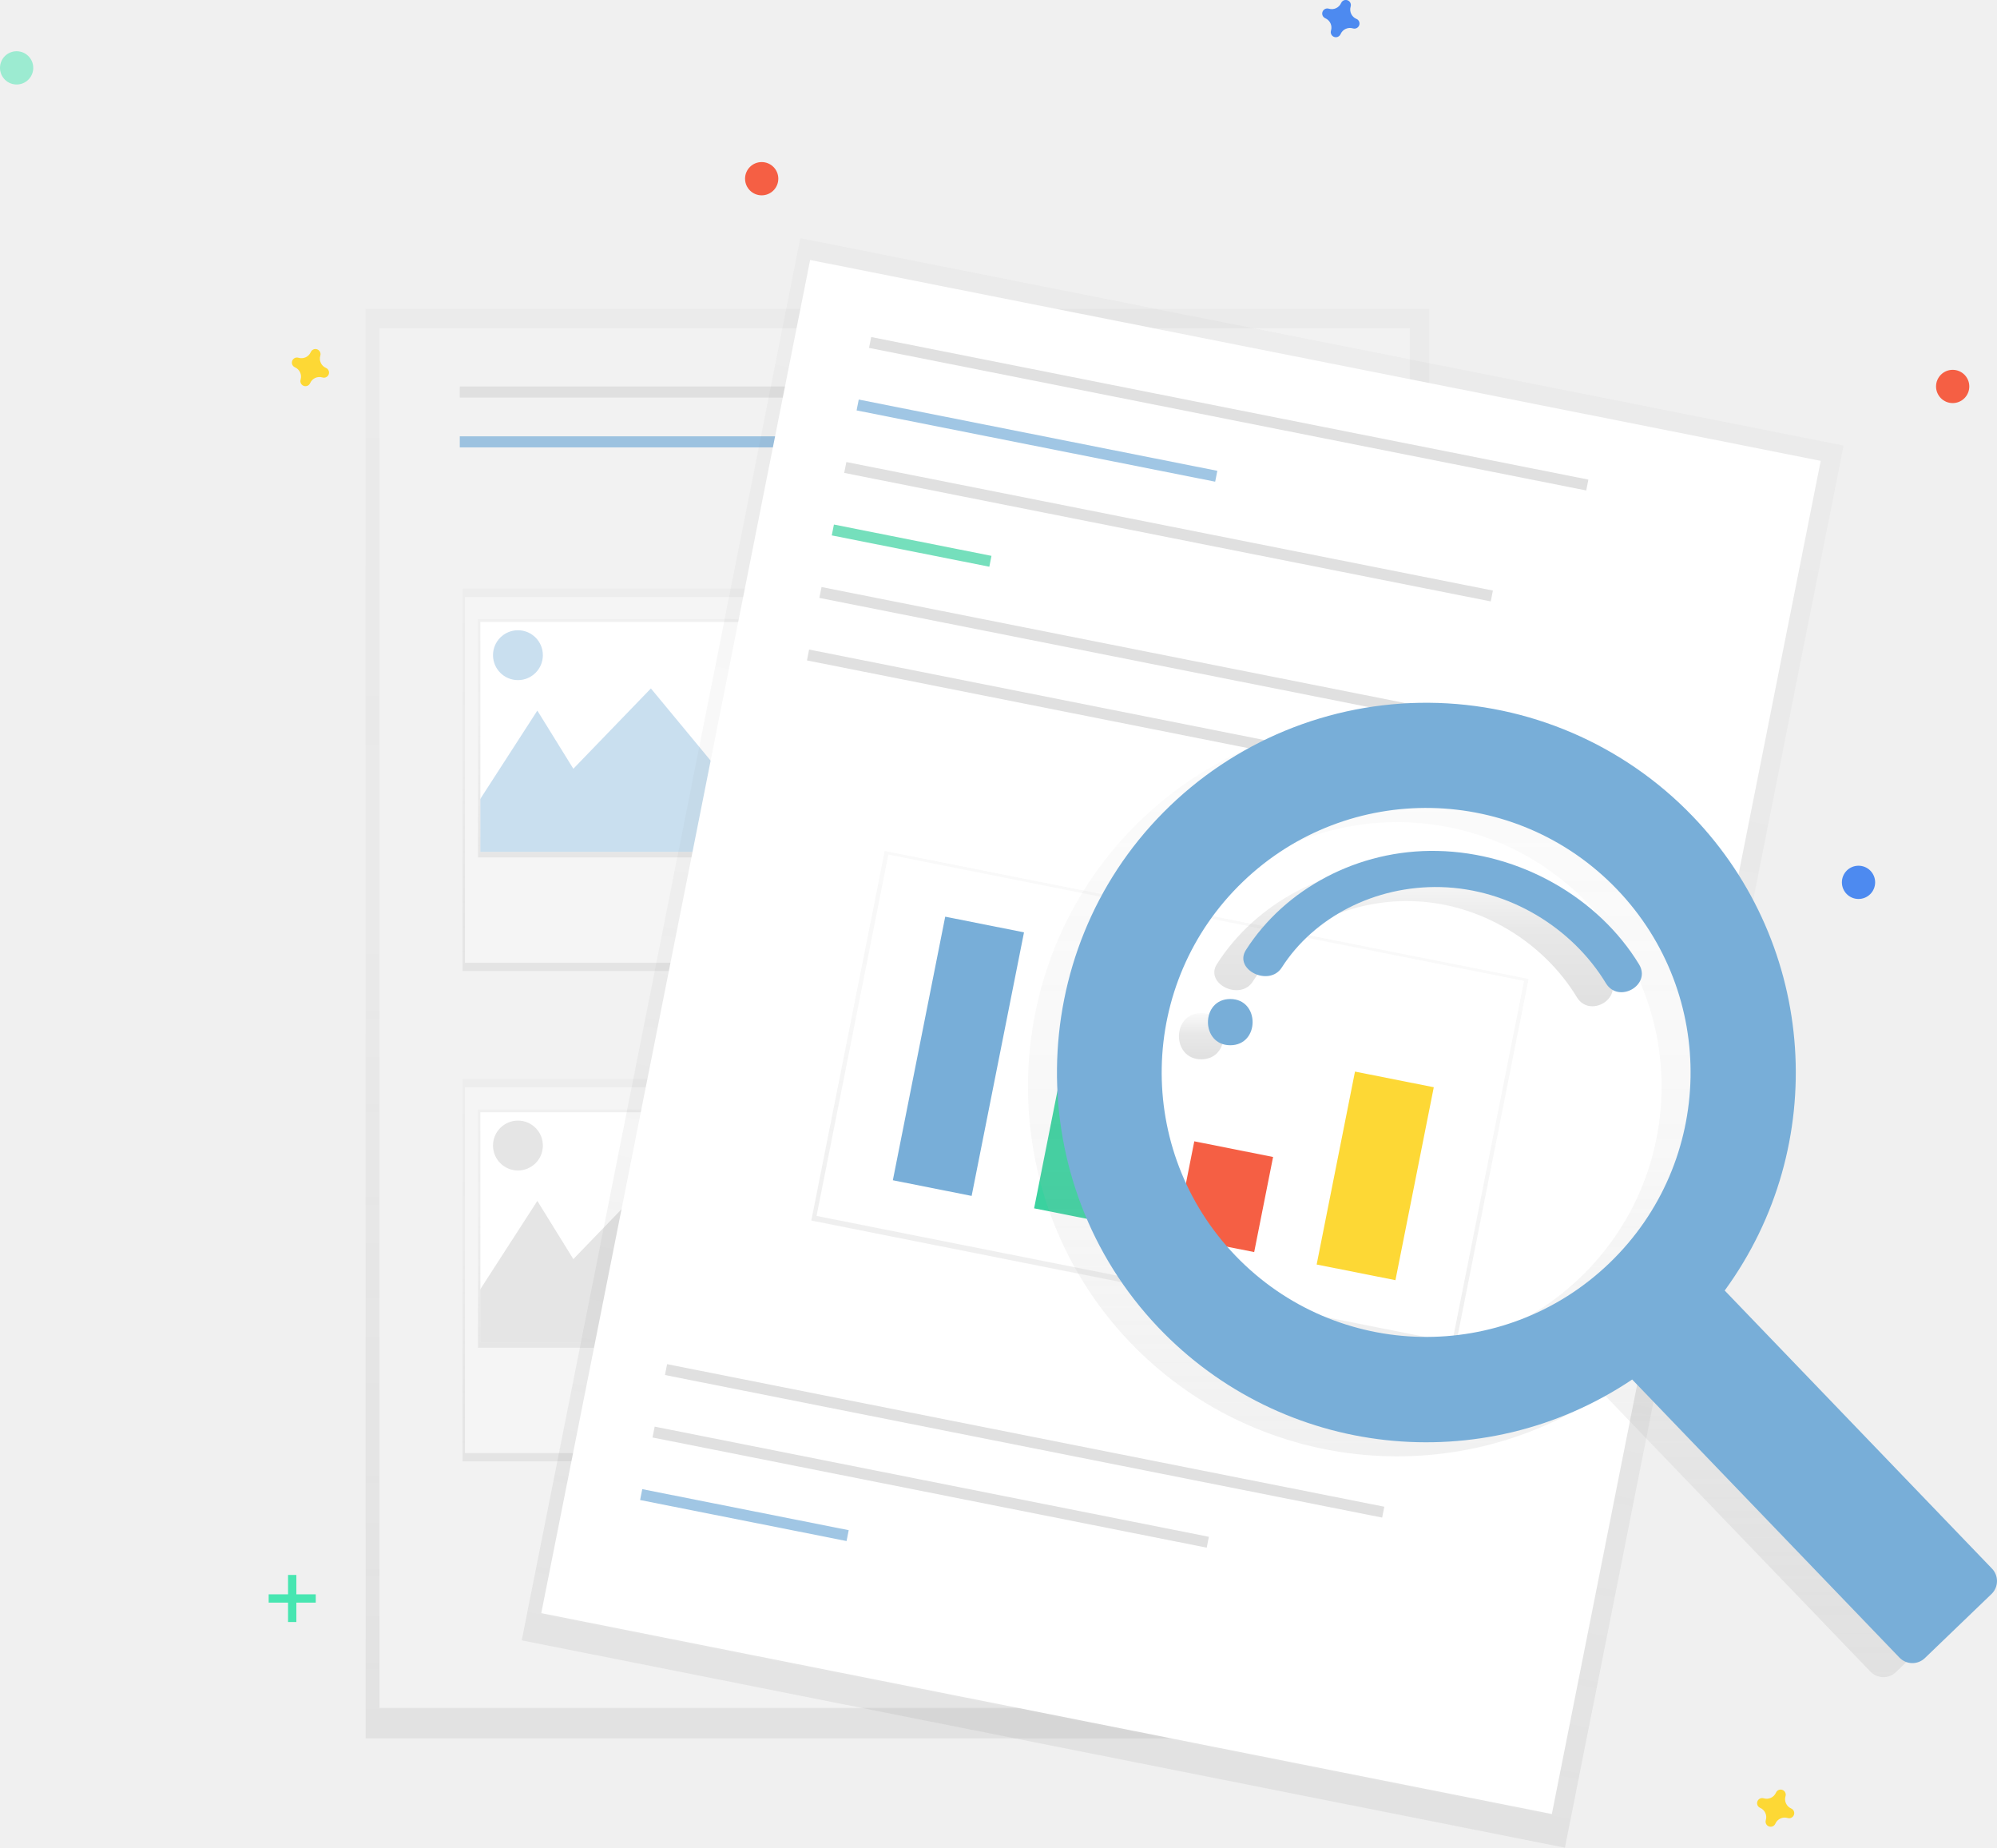
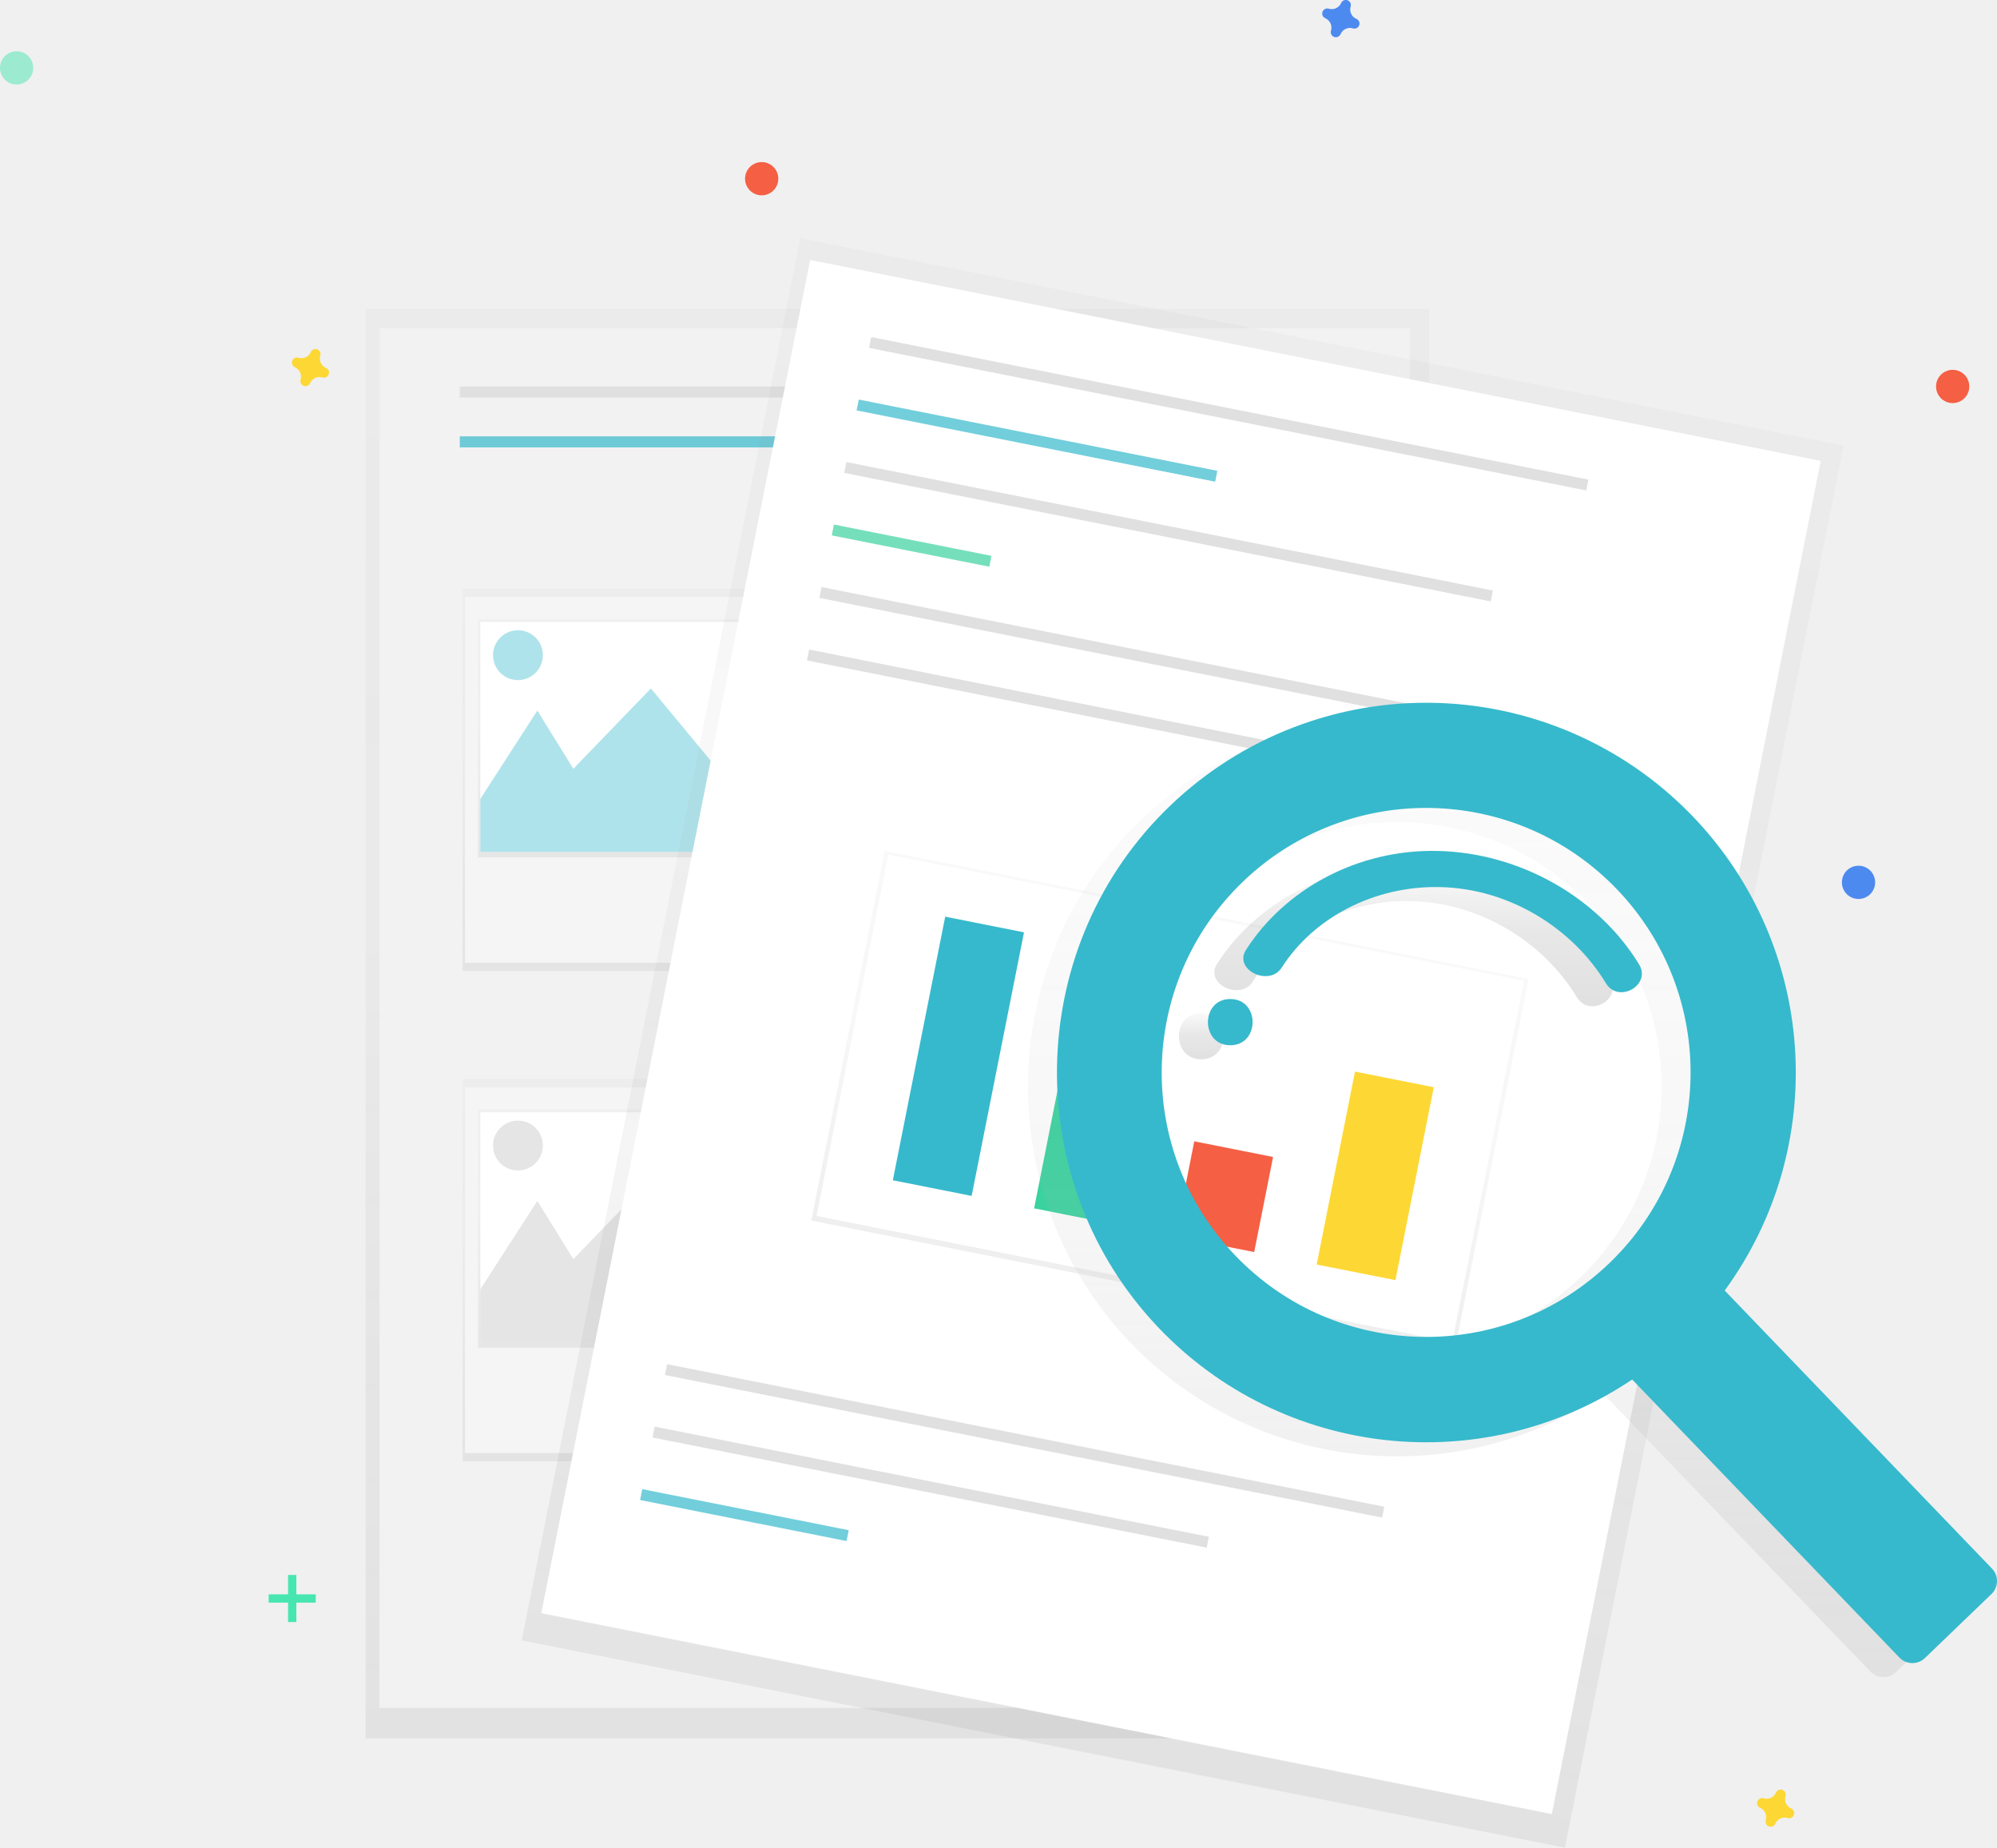
<svg xmlns="http://www.w3.org/2000/svg" xmlns:xlink="http://www.w3.org/1999/xlink" id="9a5c15f4-7944-40bc-b8da-d63b7d478a28" data-name="Layer 1" width="842" height="778.92" viewBox="0 0 842 778.92">
  <defs>
    <linearGradient id="a91ba363-77be-43f7-9cf6-91c4a3880d9c" x1="378.37" y1="732.81" x2="378.37" y2="130.21" gradientUnits="userSpaceOnUse">
      <stop offset="0" stop-color="gray" stop-opacity="0.25" />
      <stop offset="0.54" stop-color="gray" stop-opacity="0.12" />
      <stop offset="1" stop-color="gray" stop-opacity="0.1" />
    </linearGradient>
    <linearGradient id="d1e6aa0e-d79d-4f6f-afbb-c37e9ed80ff9" x1="274.44" y1="409.32" x2="274.44" y2="248.16" xlink:href="#a91ba363-77be-43f7-9cf6-91c4a3880d9c" />
    <linearGradient id="a279b039-1afd-4281-8292-ccd5c8c9b734" x1="274.44" y1="361.44" x2="274.44" y2="261.01" xlink:href="#a91ba363-77be-43f7-9cf6-91c4a3880d9c" />
    <clipPath id="42e7b1d1-2be2-47b0-aacb-a853df270819" transform="translate(-179 -60.54)">
      <rect id="cf34cfb5-9399-4bae-9cea-d47bbef6cb3a" data-name="&lt;Rectangle&gt;" x="381.54" y="322.72" width="143.79" height="96.93" fill="#fff" />
    </clipPath>
    <linearGradient id="972637f2-71db-4198-9c75-a0854a7fe249" x1="274.44" y1="616.03" x2="274.44" y2="454.87" xlink:href="#a91ba363-77be-43f7-9cf6-91c4a3880d9c" />
    <linearGradient id="6c85befd-f960-412c-83e0-663d4b13bf85" x1="274.44" y1="568.15" x2="274.44" y2="467.72" xlink:href="#a91ba363-77be-43f7-9cf6-91c4a3880d9c" />
    <clipPath id="f66b8fac-771d-49bf-85c7-4ce29a79f723" transform="translate(-179 -60.54)">
      <rect id="7439734d-5f7c-428f-88ce-e68b86a45c07" data-name="&lt;Rectangle&gt;" x="381.54" y="529.42" width="143.79" height="96.93" fill="#fff" />
    </clipPath>
    <linearGradient id="598f8edf-c762-4b18-b52d-250fc678075a" x1="688.76" y1="765.86" x2="688.76" y2="163.26" gradientTransform="translate(1142.22 -188.53) rotate(90)" xlink:href="#a91ba363-77be-43f7-9cf6-91c4a3880d9c" />
    <linearGradient id="013b841e-9a42-49b8-8a36-6db9ed002b72" x1="688.18" y1="568.49" x2="688.18" y2="409.67" gradientTransform="translate(1161.39 -164.01) rotate(90)" xlink:href="#a91ba363-77be-43f7-9cf6-91c4a3880d9c" />
    <linearGradient id="f8cab3c1-d868-48bc-b87d-cd2075ddc26a" x1="810.6" y1="767.54" x2="810.6" y2="362.71" gradientUnits="userSpaceOnUse">
      <stop offset="0" stop-color="#b3b3b3" stop-opacity="0.25" />
      <stop offset="0.54" stop-color="#b3b3b3" stop-opacity="0.1" />
      <stop offset="1" stop-color="#b3b3b3" stop-opacity="0.05" />
    </linearGradient>
    <linearGradient id="043d467e-585e-47c7-bb2c-06dd6f5be04b" x1="685.49" y1="507.08" x2="685.49" y2="487.6" gradientUnits="userSpaceOnUse">
      <stop offset="0" stop-opacity="0.12" />
      <stop offset="0.55" stop-opacity="0.09" />
      <stop offset="1" stop-opacity="0.02" />
    </linearGradient>
    <linearGradient id="be08032f-102d-431e-9b5f-1e4ebfc8159b" x1="774.99" y1="484.73" x2="774.99" y2="425.15" xlink:href="#043d467e-585e-47c7-bb2c-06dd6f5be04b" />
  </defs>
  <g opacity="0.5">
    <rect x="154.15" y="130.21" width="448.44" height="602.6" fill="url(#a91ba363-77be-43f7-9cf6-91c4a3880d9c)" />
  </g>
  <rect x="159.99" y="138.39" width="434.43" height="581.58" fill="#f2f2f2" />
  <rect x="193.86" y="162.91" width="149.48" height="4.67" fill="#e0e0e0" />
-   <rect x="193.86" y="183.93" width="149.48" height="4.67" fill="#78aed8" opacity="0.7" />
+   <rect x="193.86" y="183.93" width="149.48" height="4.67" fill="#36b9cc" opacity="0.7" />
  <rect x="365.53" y="162.91" width="149.48" height="4.67" fill="#e0e0e0" />
  <rect x="388.88" y="296.05" width="149.48" height="4.67" fill="#e0e0e0" />
  <rect x="392.39" y="308.89" width="149.48" height="4.67" fill="#e0e0e0" />
  <rect x="399.4" y="321.74" width="149.48" height="4.67" fill="#e0e0e0" />
  <rect x="388.88" y="502.75" width="149.48" height="4.67" fill="#e0e0e0" />
  <rect x="392.39" y="515.6" width="149.48" height="4.67" fill="#e0e0e0" />
  <rect x="399.4" y="528.44" width="149.48" height="4.67" fill="#e0e0e0" />
  <g opacity="0.5">
    <rect x="195.03" y="248.16" width="158.82" height="161.16" fill="url(#d1e6aa0e-d79d-4f6f-afbb-c37e9ed80ff9)" />
  </g>
  <rect x="196.03" y="251.67" width="156.32" height="154.15" fill="#f5f5f5" />
  <g opacity="0.5">
    <rect x="201.54" y="261.01" width="145.8" height="100.43" fill="url(#a279b039-1afd-4281-8292-ccd5c8c9b734)" />
  </g>
  <rect id="e1f34465-d008-41db-868b-e00503fb87b3" data-name="&lt;Rectangle&gt;" x="202.54" y="262.18" width="143.79" height="96.93" fill="#fff" />
  <g clip-path="url(#42e7b1d1-2be2-47b0-aacb-a853df270819)">
-     <polygon points="190.35 355.61 226.56 299.55 241.74 324.07 274.44 290.21 302.47 324.07 326.99 273.86 390.05 374.29 185.68 367.28 190.35 355.61" fill="#78aed8" opacity="0.4" />
-     <circle cx="218.38" cy="276.19" r="10.51" fill="#78aed8" opacity="0.4" />
+     <polygon points="190.35 355.61 226.56 299.55 241.74 324.07 274.44 290.21 302.47 324.07 326.99 273.86 390.05 374.29 185.68 367.28 190.35 355.61" fill="#36b9cc" opacity="0.4" />
+     <circle cx="218.38" cy="276.19" r="10.51" fill="#36b9cc" opacity="0.4" />
  </g>
  <g opacity="0.5">
    <rect x="195.03" y="454.87" width="158.82" height="161.16" fill="url(#972637f2-71db-4198-9c75-a0854a7fe249)" />
  </g>
  <rect x="196.03" y="458.37" width="156.32" height="154.15" fill="#f5f5f5" />
  <g opacity="0.5">
    <rect x="201.54" y="467.72" width="145.8" height="100.43" fill="url(#6c85befd-f960-412c-83e0-663d4b13bf85)" />
  </g>
  <rect id="c95ac4f6-be4d-44a3-92c2-5c8066e2b531" data-name="&lt;Rectangle&gt;" x="202.54" y="468.88" width="143.79" height="96.93" fill="#fff" />
  <g clip-path="url(#f66b8fac-771d-49bf-85c7-4ce29a79f723)">
    <polygon points="190.35 562.31 226.56 506.25 241.74 530.78 274.44 496.91 302.47 530.78 326.99 480.56 390.05 580.99 185.68 573.99 190.35 562.31" fill="#bdbdbd" opacity="0.4" />
    <circle cx="218.38" cy="482.9" r="10.51" fill="#bdbdbd" opacity="0.4" />
  </g>
  <g opacity="0.5">
    <rect x="376.36" y="276.01" width="602.6" height="448.44" transform="translate(-124.09 1006.82) rotate(-78.76)" fill="url(#598f8edf-c762-4b18-b52d-250fc678075a)" />
  </g>
  <rect x="386.18" y="280.49" width="581.58" height="434.43" transform="translate(-122.17 1004.12) rotate(-78.76)" fill="#fff" />
  <rect x="542.89" y="232.65" width="308.31" height="4.67" transform="translate(-119.81 -191.93) rotate(11.24)" fill="#e0e0e0" />
  <rect x="456.83" y="665.62" width="308.31" height="4.67" transform="translate(-37.05 -166.84) rotate(11.24)" fill="#e0e0e0" />
  <rect x="452.26" y="685.13" width="238.24" height="4.67" transform="translate(-34.01 -158.75) rotate(11.24)" fill="#e0e0e0" />
-   <rect x="448.46" y="696.91" width="88.75" height="4.67" transform="translate(-33.22 -143.21) rotate(11.24)" fill="#78aed8" opacity="0.7" />
-   <rect x="539.13" y="243.97" width="154.15" height="4.67" transform="translate(-119.16 -175.95) rotate(11.24)" fill="#78aed8" opacity="0.7" />
+   <rect x="448.46" y="696.91" width="88.75" height="4.67" transform="translate(-33.22 -143.21) rotate(11.24)" fill="#36b9cc" opacity="0.7" />
+   <rect x="539.13" y="243.97" width="154.15" height="4.67" transform="translate(-119.16 -175.95) rotate(11.24)" fill="#36b9cc" opacity="0.7" />
  <rect x="532.71" y="282.38" width="277.94" height="4.67" transform="translate(-110.6 -186.03) rotate(11.24)" fill="#e0e0e0" />
  <rect x="529.49" y="288.24" width="67.73" height="4.67" transform="translate(-111.54 -164.8) rotate(11.24)" fill="#3ad29f" opacity="0.7" />
  <rect x="521.95" y="338.03" width="308.31" height="4.67" transform="translate(-99.67 -185.82) rotate(11.24)" fill="#e0e0e0" />
  <g opacity="0.5">
    <rect x="592.89" y="385.78" width="158.82" height="276.77" transform="translate(-151.88 1020.84) rotate(-78.76)" fill="url(#013b841e-9a42-49b8-8a36-6db9ed002b72)" />
  </g>
  <rect x="535.78" y="445.94" width="273.27" height="155.32" transform="translate(-64.02 -181.59) rotate(11.24)" fill="#fff" />
  <rect x="516.71" y="364.38" width="308.31" height="4.67" transform="translate(-94.63 -184.29) rotate(11.24)" fill="#e0e0e0" />
-   <rect x="566.14" y="449.2" width="33.87" height="113.28" transform="translate(-69.19 -164.51) rotate(11.24)" fill="#78aed8" />
+   <rect x="566.14" y="449.2" width="33.87" height="113.28" transform="translate(-69.19 -164.51) rotate(11.24)" fill="#36b9cc" />
  <rect x="622.06" y="498.05" width="33.87" height="75.91" transform="translate(-62.24 -174.83) rotate(11.24)" fill="#3ad29f" />
  <rect x="678.21" y="544.59" width="33.87" height="40.87" transform="translate(-55.5 -185.22) rotate(11.24)" fill="#f55f44" />
  <rect x="741.87" y="514.79" width="33.87" height="82.92" transform="translate(-55.99 -197.8) rotate(11.24)" fill="#fdd835" />
  <path d="M880.45,410.55a155.89,155.89,0,0,0-223.11-1.68c-59,59.48-60,156.33-2.29,217.07A155.89,155.89,0,0,0,854.95,648L967.64,765.21a7.59,7.59,0,0,0,10.73.21l28.08-27a7.59,7.59,0,0,0,.21-10.73L894,610.49A155.9,155.9,0,0,0,880.45,410.55ZM845.35,599a111.5,111.5,0,1,1,3.1-157.66A111.5,111.5,0,0,1,845.35,599Z" transform="translate(-179 -60.54)" fill="url(#f8cab3c1-d868-48bc-b87d-cd2075ddc26a)" />
  <path d="M685.49,487.6c-12.54,0-12.56,19.49,0,19.49S698.05,487.6,685.49,487.6Z" transform="translate(-179 -60.54)" fill="url(#043d467e-585e-47c7-bb2c-06dd6f5be04b)" />
  <path d="M772.9,425.17c-33.75-.76-64.46,16.17-80.79,41.73-5.33,8.34,9.8,15.71,15.1,7.41,13.52-21.16,39.21-34.6,67-33.9,29.12.73,55.62,17.39,69.65,40.51,5.32,8.77,19.27.8,14-7.92C840.8,445,807.76,426,772.9,425.17Z" transform="translate(-179 -60.54)" fill="url(#be08032f-102d-431e-9b5f-1e4ebfc8159b)" />
-   <path d="M892.68,404.63a155.89,155.89,0,0,0-223.11-1.68c-59,59.48-60,156.33-2.29,217.07a155.89,155.89,0,0,0,199.9,22.05L979.86,759.29a7.59,7.59,0,0,0,10.73.21l28.08-27a7.59,7.59,0,0,0,.21-10.73L906.19,604.56A155.9,155.9,0,0,0,892.68,404.63ZM857.58,593a111.5,111.5,0,1,1,3.1-157.66A111.5,111.5,0,0,1,857.58,593Z" transform="translate(-179 -60.54)" fill="#78aed8" />
-   <path d="M697.72,481.67c-12.54,0-12.56,19.49,0,19.49S710.28,481.67,697.72,481.67Z" transform="translate(-179 -60.54)" fill="#78aed8" />
-   <path d="M785.13,419.25c-33.75-.76-64.46,16.17-80.79,41.73-5.33,8.34,9.8,15.71,15.1,7.41,13.52-21.16,39.21-34.6,67-33.9,29.12.73,55.62,17.39,69.65,40.51,5.32,8.77,19.27.8,14-7.92C853,439,820,420,785.13,419.25Z" transform="translate(-179 -60.54)" fill="#78aed8" />
+   <path d="M892.68,404.63a155.89,155.89,0,0,0-223.11-1.68c-59,59.48-60,156.33-2.29,217.07a155.89,155.89,0,0,0,199.9,22.05L979.86,759.29a7.59,7.59,0,0,0,10.73.21l28.08-27a7.59,7.59,0,0,0,.21-10.73L906.19,604.56A155.9,155.9,0,0,0,892.68,404.63ZM857.58,593a111.5,111.5,0,1,1,3.1-157.66A111.5,111.5,0,0,1,857.58,593Z" transform="translate(-179 -60.54)" fill="#36b9cc" />
+   <path d="M697.72,481.67c-12.54,0-12.56,19.49,0,19.49S710.28,481.67,697.72,481.67Z" transform="translate(-179 -60.54)" fill="#36b9cc" />
+   <path d="M785.13,419.25c-33.75-.76-64.46,16.17-80.79,41.73-5.33,8.34,9.8,15.71,15.1,7.41,13.52-21.16,39.21-34.6,67-33.9,29.12.73,55.62,17.39,69.65,40.51,5.32,8.77,19.27.8,14-7.92C853,439,820,420,785.13,419.25Z" transform="translate(-179 -60.54)" fill="#36b9cc" />
  <rect x="121.45" y="663.91" width="3.5" height="19.85" fill="#47e6b1" />
  <rect x="300.45" y="724.45" width="3.5" height="19.85" transform="translate(857.58 371.63) rotate(90)" fill="#47e6b1" />
  <path d="M750.87,68.49a4.29,4.29,0,0,1-2.39-5.19,2.06,2.06,0,0,0,.09-.48h0a2.15,2.15,0,0,0-3.87-1.43h0a2.06,2.06,0,0,0-.24.42,4.29,4.29,0,0,1-5.19,2.39,2.06,2.06,0,0,0-.48-.09h0A2.15,2.15,0,0,0,737.38,68h0a2.06,2.06,0,0,0,.42.24,4.29,4.29,0,0,1,2.39,5.19,2.06,2.06,0,0,0-.09.48h0A2.15,2.15,0,0,0,744,75.32h0a2.06,2.06,0,0,0,.24-.42,4.29,4.29,0,0,1,5.19-2.39,2.06,2.06,0,0,0,.48.09h0a2.15,2.15,0,0,0,1.43-3.87h0A2.06,2.06,0,0,0,750.87,68.49Z" transform="translate(-179 -60.54)" fill="#4d8af0" />
  <path d="M316.44,215.64a4.29,4.29,0,0,1-2.39-5.19,2.06,2.06,0,0,0,.09-.48h0a2.15,2.15,0,0,0-3.87-1.43h0a2.06,2.06,0,0,0-.24.42,4.29,4.29,0,0,1-5.19,2.39,2.06,2.06,0,0,0-.48-.09h0a2.15,2.15,0,0,0-1.43,3.87h0a2.06,2.06,0,0,0,.42.24,4.29,4.29,0,0,1,2.39,5.19,2.06,2.06,0,0,0-.09.48h0a2.15,2.15,0,0,0,3.87,1.43h0a2.06,2.06,0,0,0,.24-.42,4.29,4.29,0,0,1,5.19-2.39,2.06,2.06,0,0,0,.48.09h0a2.15,2.15,0,0,0,1.43-3.87h0A2.06,2.06,0,0,0,316.44,215.64Z" transform="translate(-179 -60.54)" fill="#fdd835" />
  <path d="M934.22,822.9a4.29,4.29,0,0,1-2.39-5.19,2.06,2.06,0,0,0,.09-.48h0a2.15,2.15,0,0,0-3.87-1.43h0a2.06,2.06,0,0,0-.24.42,4.29,4.29,0,0,1-5.19,2.39,2.06,2.06,0,0,0-.48-.09h0a2.15,2.15,0,0,0-1.43,3.87h0a2.06,2.06,0,0,0,.42.24,4.29,4.29,0,0,1,2.39,5.19,2.06,2.06,0,0,0-.09.48h0a2.15,2.15,0,0,0,3.87,1.43h0a2.06,2.06,0,0,0,.24-.42,4.29,4.29,0,0,1,5.19-2.39,2.06,2.06,0,0,0,.48.09h0a2.15,2.15,0,0,0,1.43-3.87h0A2.06,2.06,0,0,0,934.22,822.9Z" transform="translate(-179 -60.54)" fill="#fdd835" />
  <circle cx="321.15" cy="75.33" r="7.01" fill="#f55f44" />
  <circle cx="823.31" cy="162.91" r="7.01" fill="#f55f44" />
  <circle cx="783.61" cy="371.95" r="7.01" fill="#4d8af0" />
  <circle cx="7.01" cy="28.61" r="7.01" fill="#47e6b1" opacity="0.5" />
</svg>
